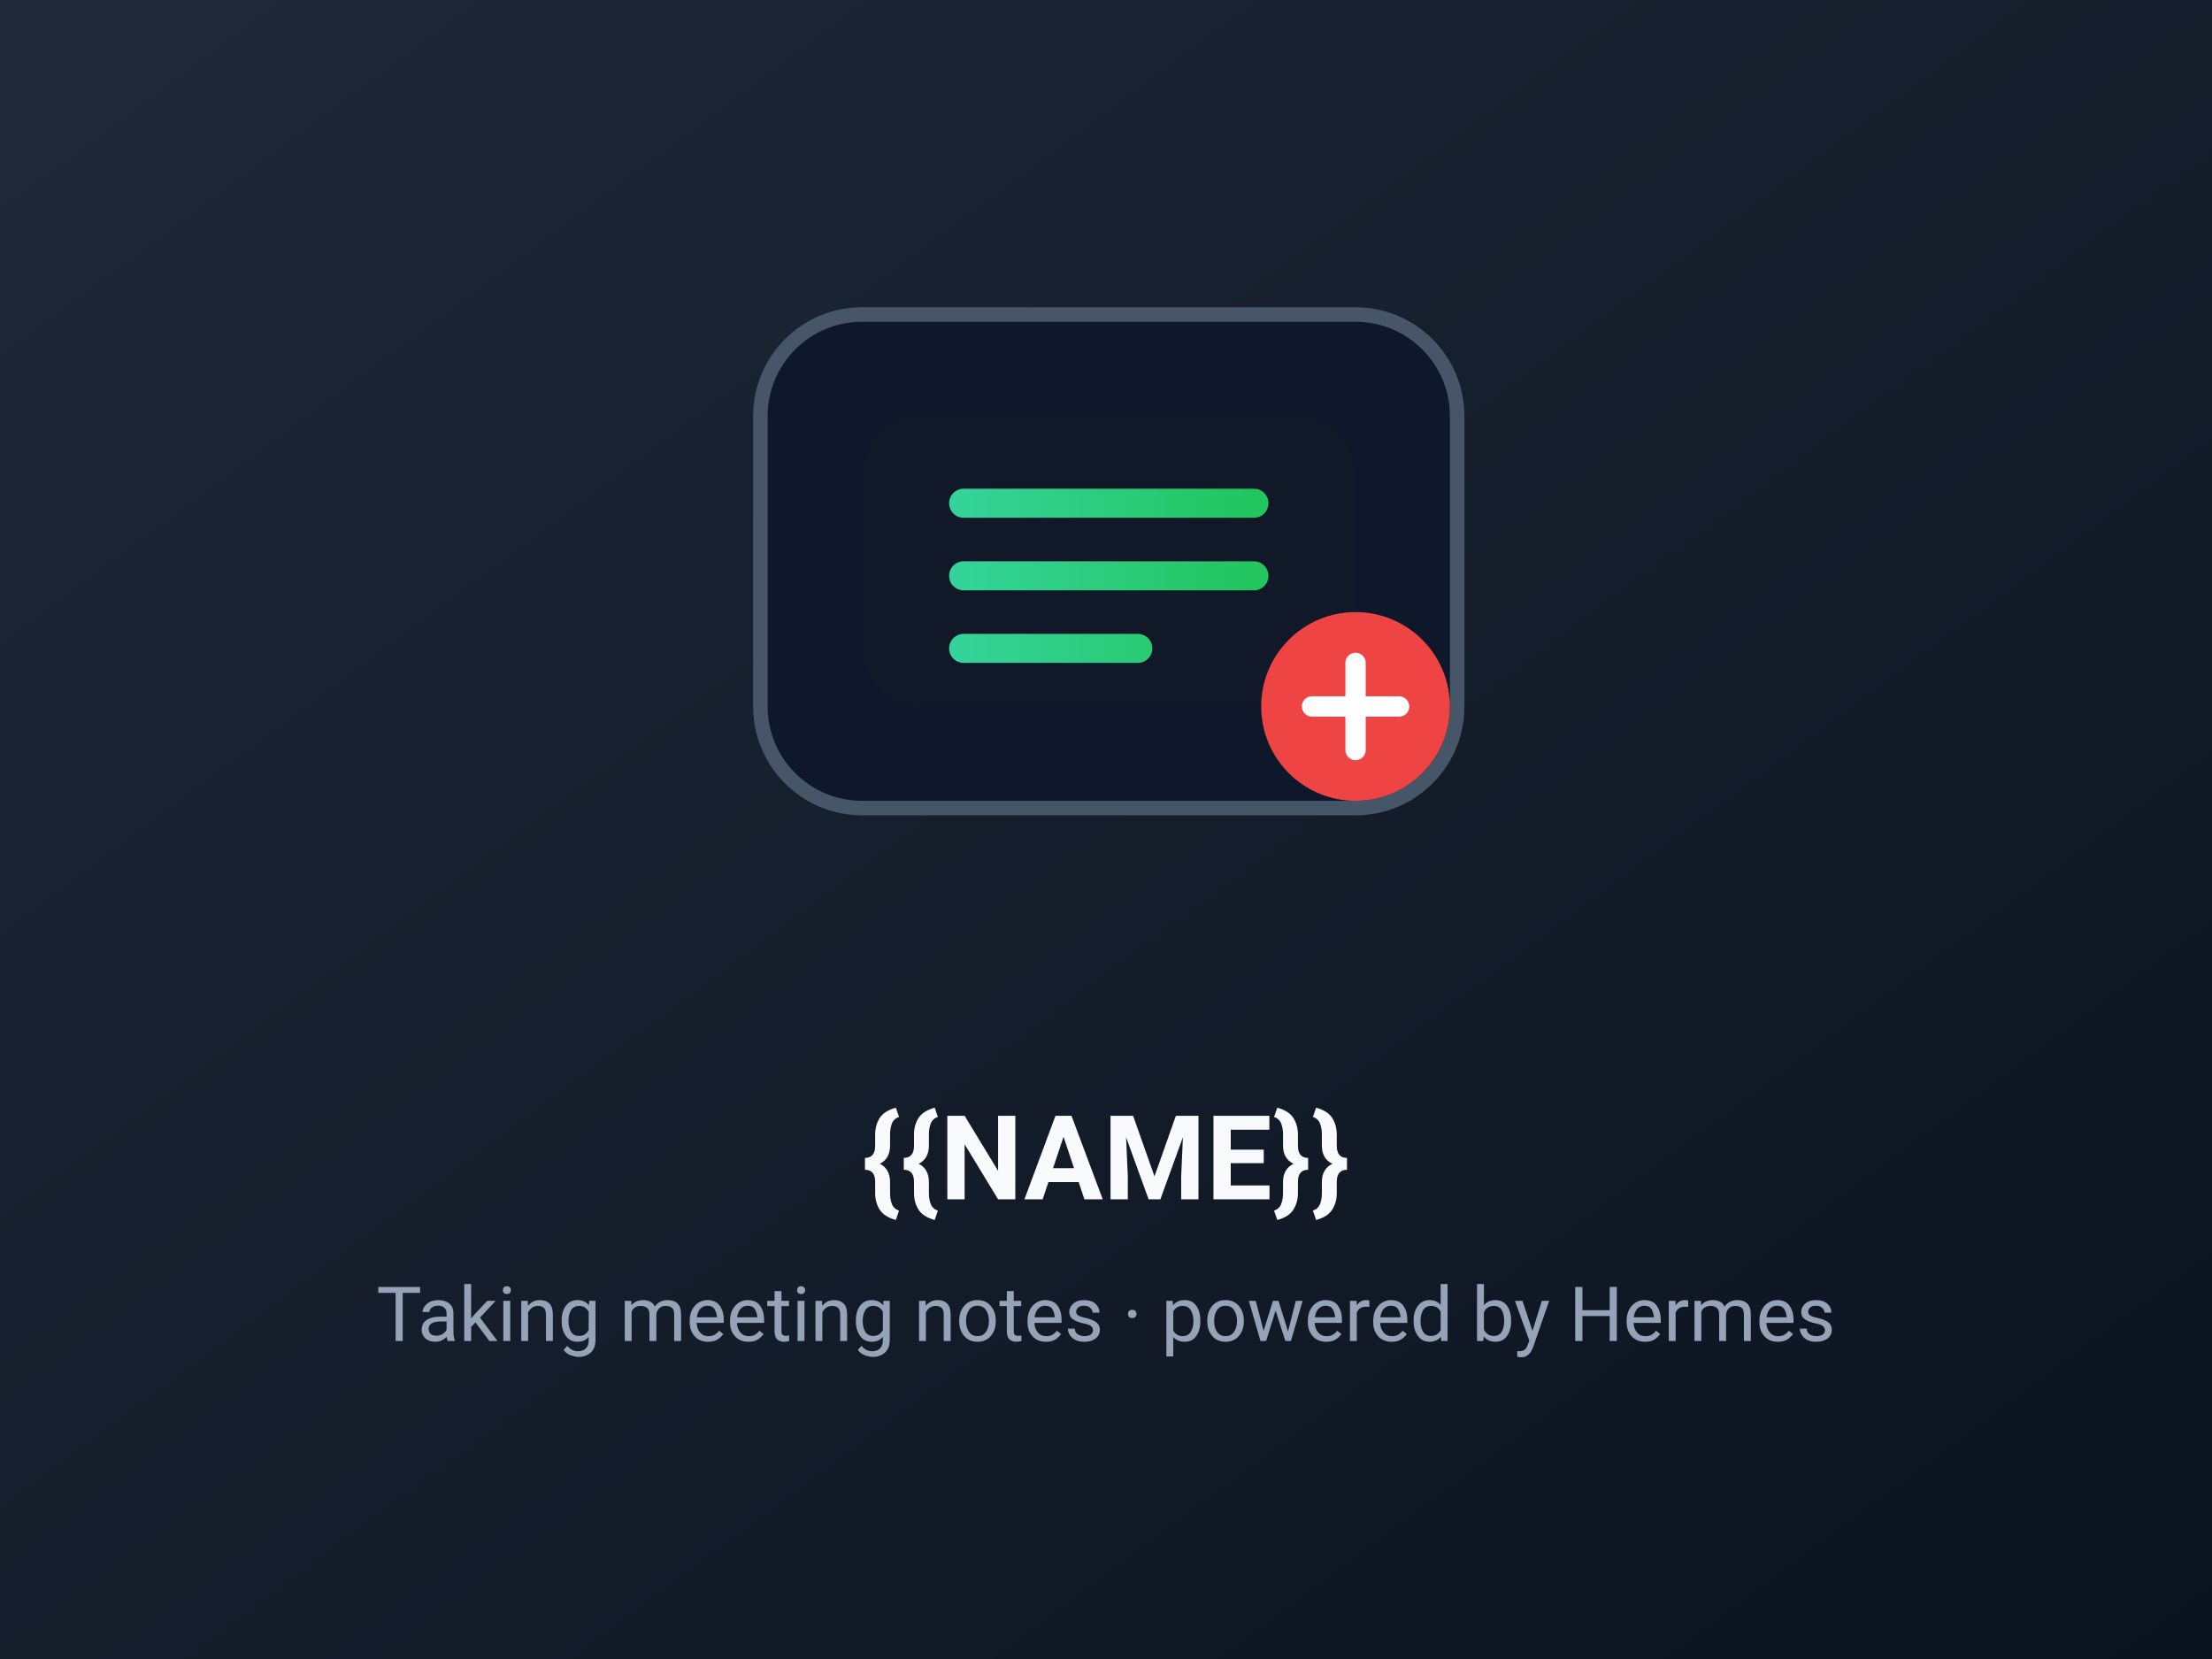
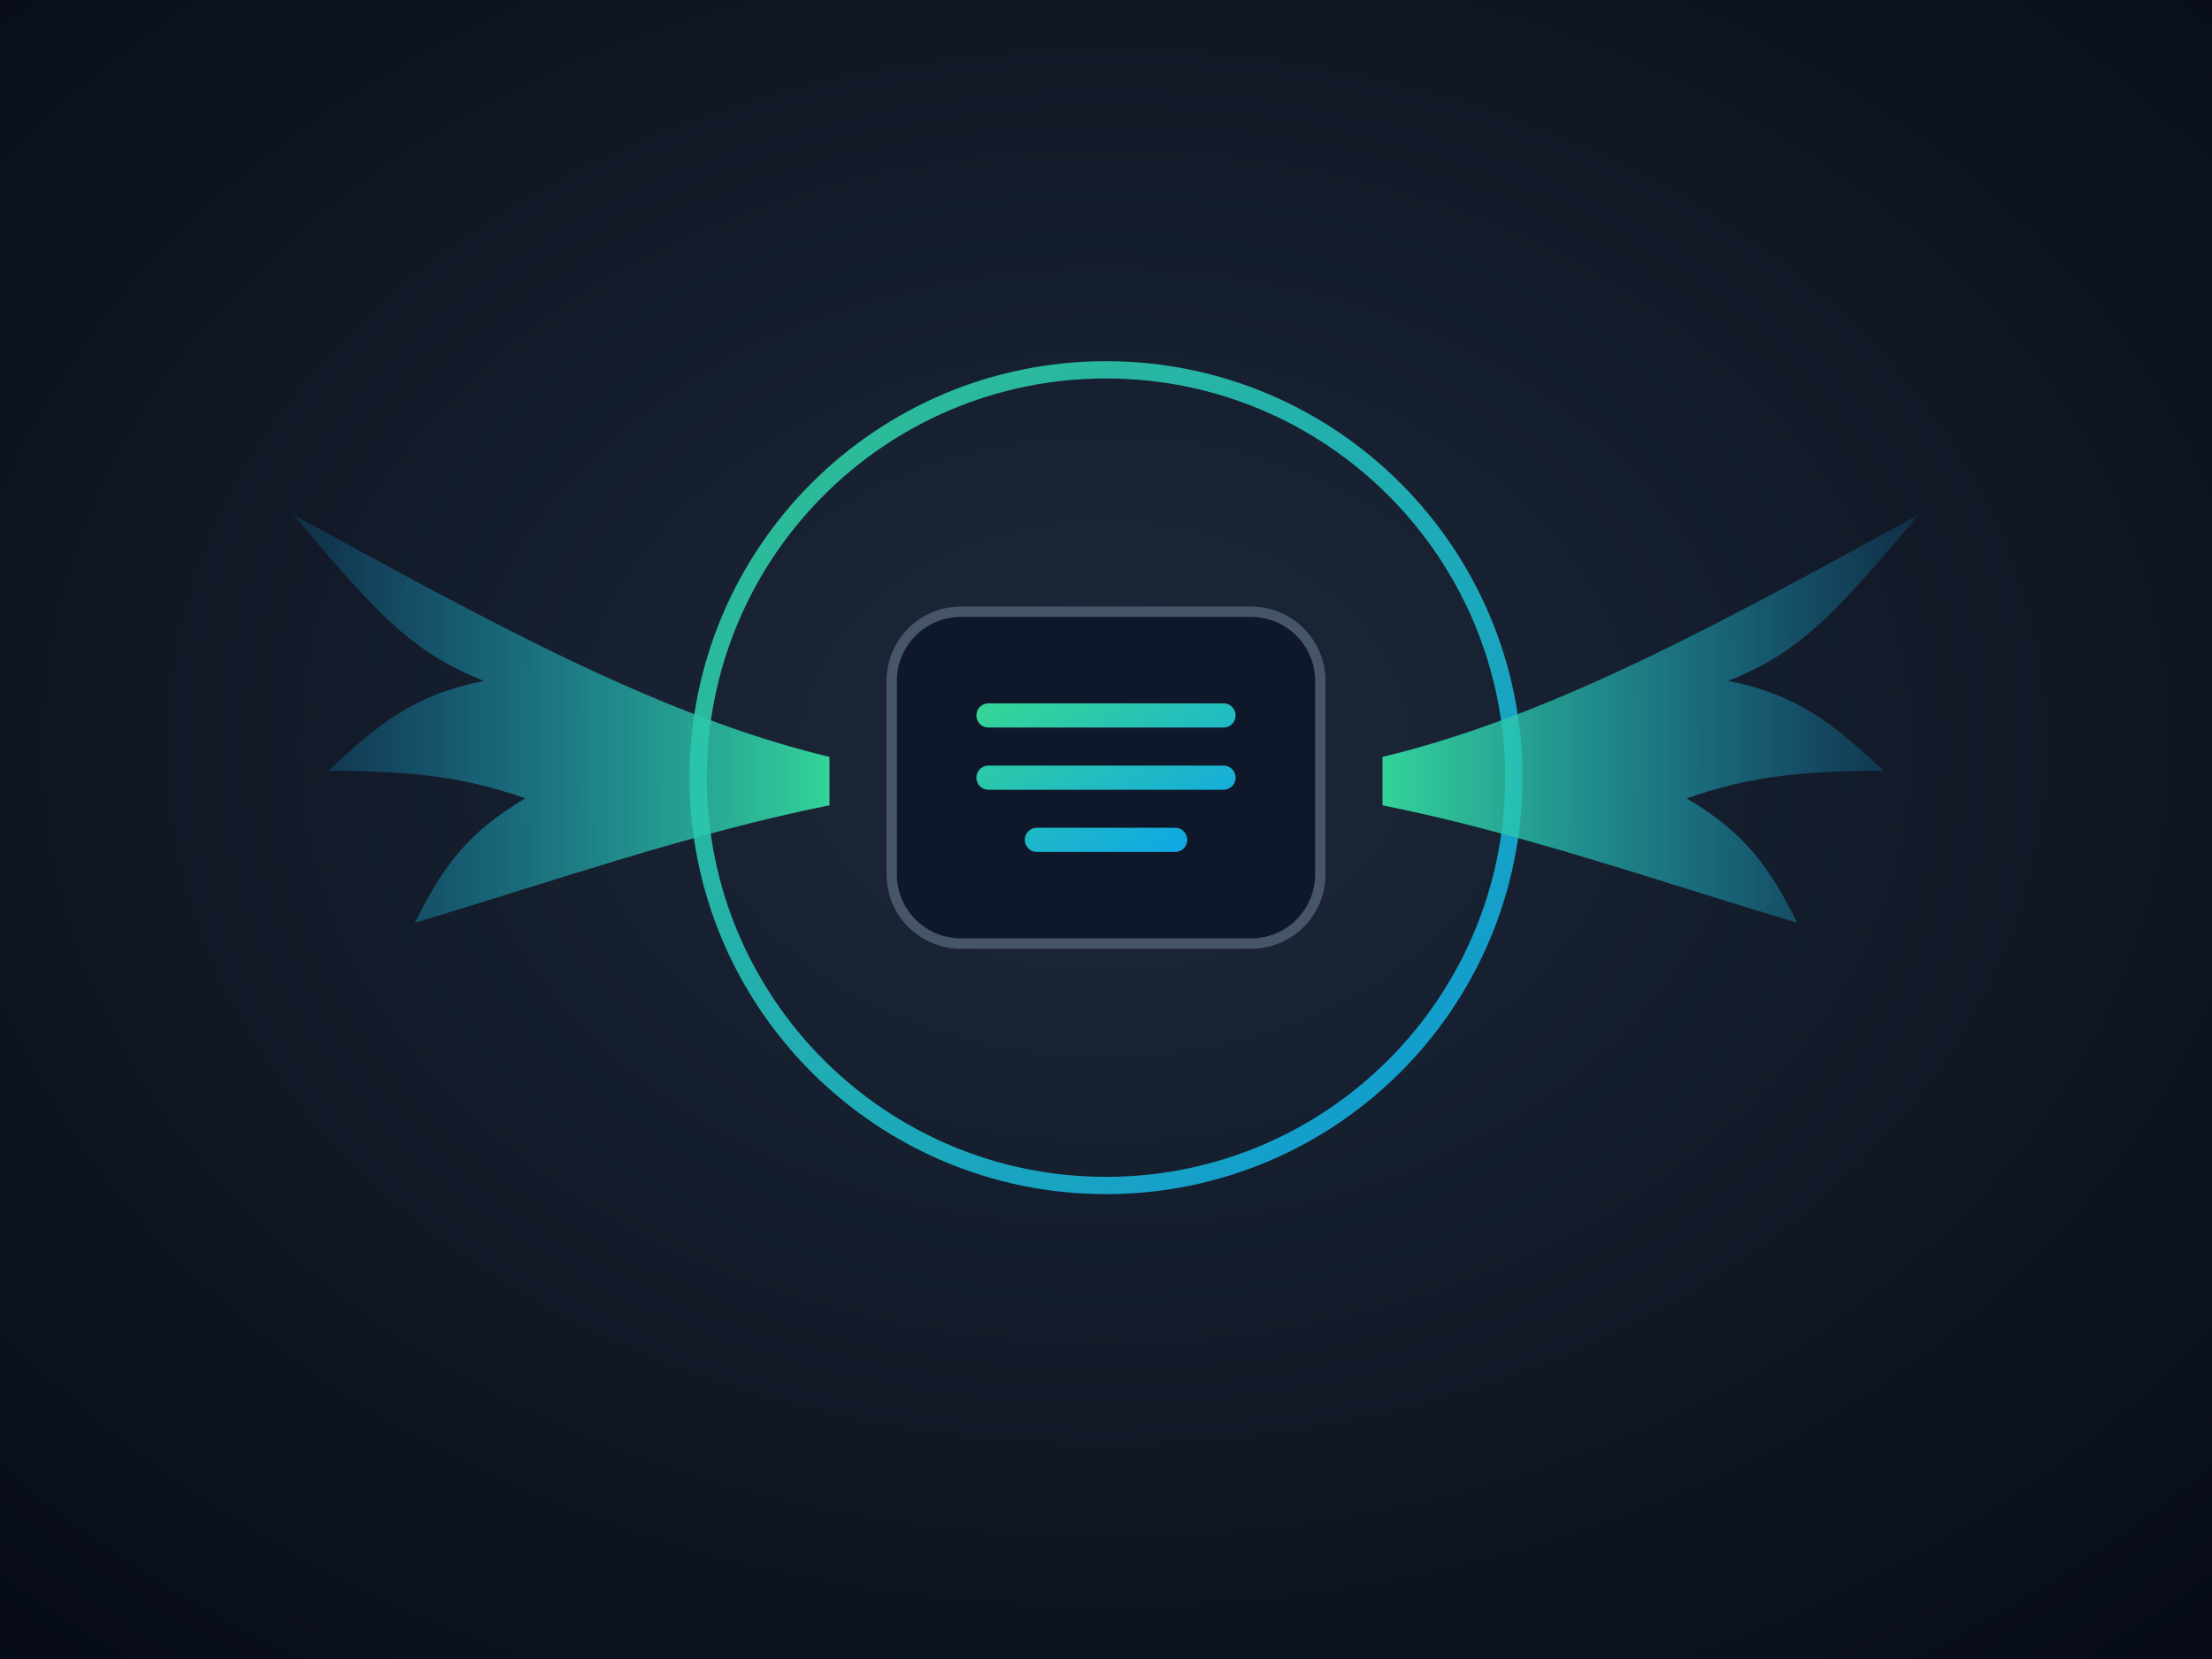
<svg xmlns="http://www.w3.org/2000/svg" viewBox="0 0 640 480" role="img">
  <defs>
-     <linearGradient id="bg" x1="0" y1="0" x2="1" y2="1">
-       <stop offset="0%" stop-color="#1f2937" />
-       <stop offset="100%" stop-color="#0b1220" />
+     <radialGradient id="bg" cx="50%" cy="45%" r="75%">
+       <stop offset="0%" stop-color="#1e293b" />
+       <stop offset="100%" stop-color="#060b16" />
+     </radialGradient>
+     <linearGradient id="ring" x1="0" y1="0" x2="1" y2="1">
+       <stop offset="0%" stop-color="#34d399" />
+       <stop offset="100%" stop-color="#0ea5e9" />
    </linearGradient>
-     <linearGradient id="a" x1="0" y1="0" x2="1" y2="0">
-       <stop offset="0%" stop-color="#34d399" />
-       <stop offset="100%" stop-color="#22c55e" />
+     <linearGradient id="wing" x1="0" y1="0" x2="1" y2="0">
+       <stop offset="0%" stop-color="#0ea5e9" stop-opacity="0.15" />
+       <stop offset="100%" stop-color="#34d399" />
    </linearGradient>
+     <g id="w">
+       <path d="M-20 0 C-70 -12 -120 -40 -175 -70 C-150 -40 -140 -30 -120 -22 C-140 -18 -150 -10 -165 4 C-140 4 -125 6 -108 12 C-125 22 -132 32 -140 48 C-100 36 -60 22 -20 14 Z" fill="url(#wing)" />
+     </g>
  </defs>
  <rect width="640" height="480" fill="url(#bg)" />
-   <g transform="translate(220,70) scale(2.1)">
-     <rect x="0" y="10" width="96" height="68" rx="14" fill="#0f172a" stroke="#475569" stroke-width="2" />
-     <rect x="14" y="24" width="68" height="40" rx="8" fill="#111827" />
-     <path d="M28 36h40M28 46h40M28 56h24" stroke="url(#a)" stroke-width="4" stroke-linecap="round" />
-     <circle cx="82" cy="64" r="13" fill="#ef4444" />
-     <path d="M76 64h12M82 58v12" stroke="#fff" stroke-width="2.8" stroke-linecap="round" />
-   </g>
-   <g font-family="ui-sans-serif, system-ui, -apple-system, Segoe UI, Roboto, Helvetica, Arial, sans-serif" text-anchor="middle">
-     <text x="320" y="347" fill="#f8fafc" font-size="34" font-weight="700">{{NAME}}</text>
-     <text x="320" y="388" fill="#94a3b8" font-size="22">Taking meeting notes · powered by Hermes</text>
+   <g transform="translate(320,225)">
+     <circle r="118" fill="none" stroke="url(#ring)" stroke-width="5" opacity="0.9" />
+     <use href="#w" transform="translate(-60,-6)" />
+     <use href="#w" transform="translate(60,-6) scale(-1,1)" />
+     <rect x="-62" y="-48" width="124" height="96" rx="20" fill="#0f172a" stroke="#475569" stroke-width="3" />
+     <path d="M-34 -18h68M-34 0h68M-20 18h40" stroke="url(#ring)" stroke-width="7" stroke-linecap="round" transform="translate(0,0)" />
  </g>
</svg>
